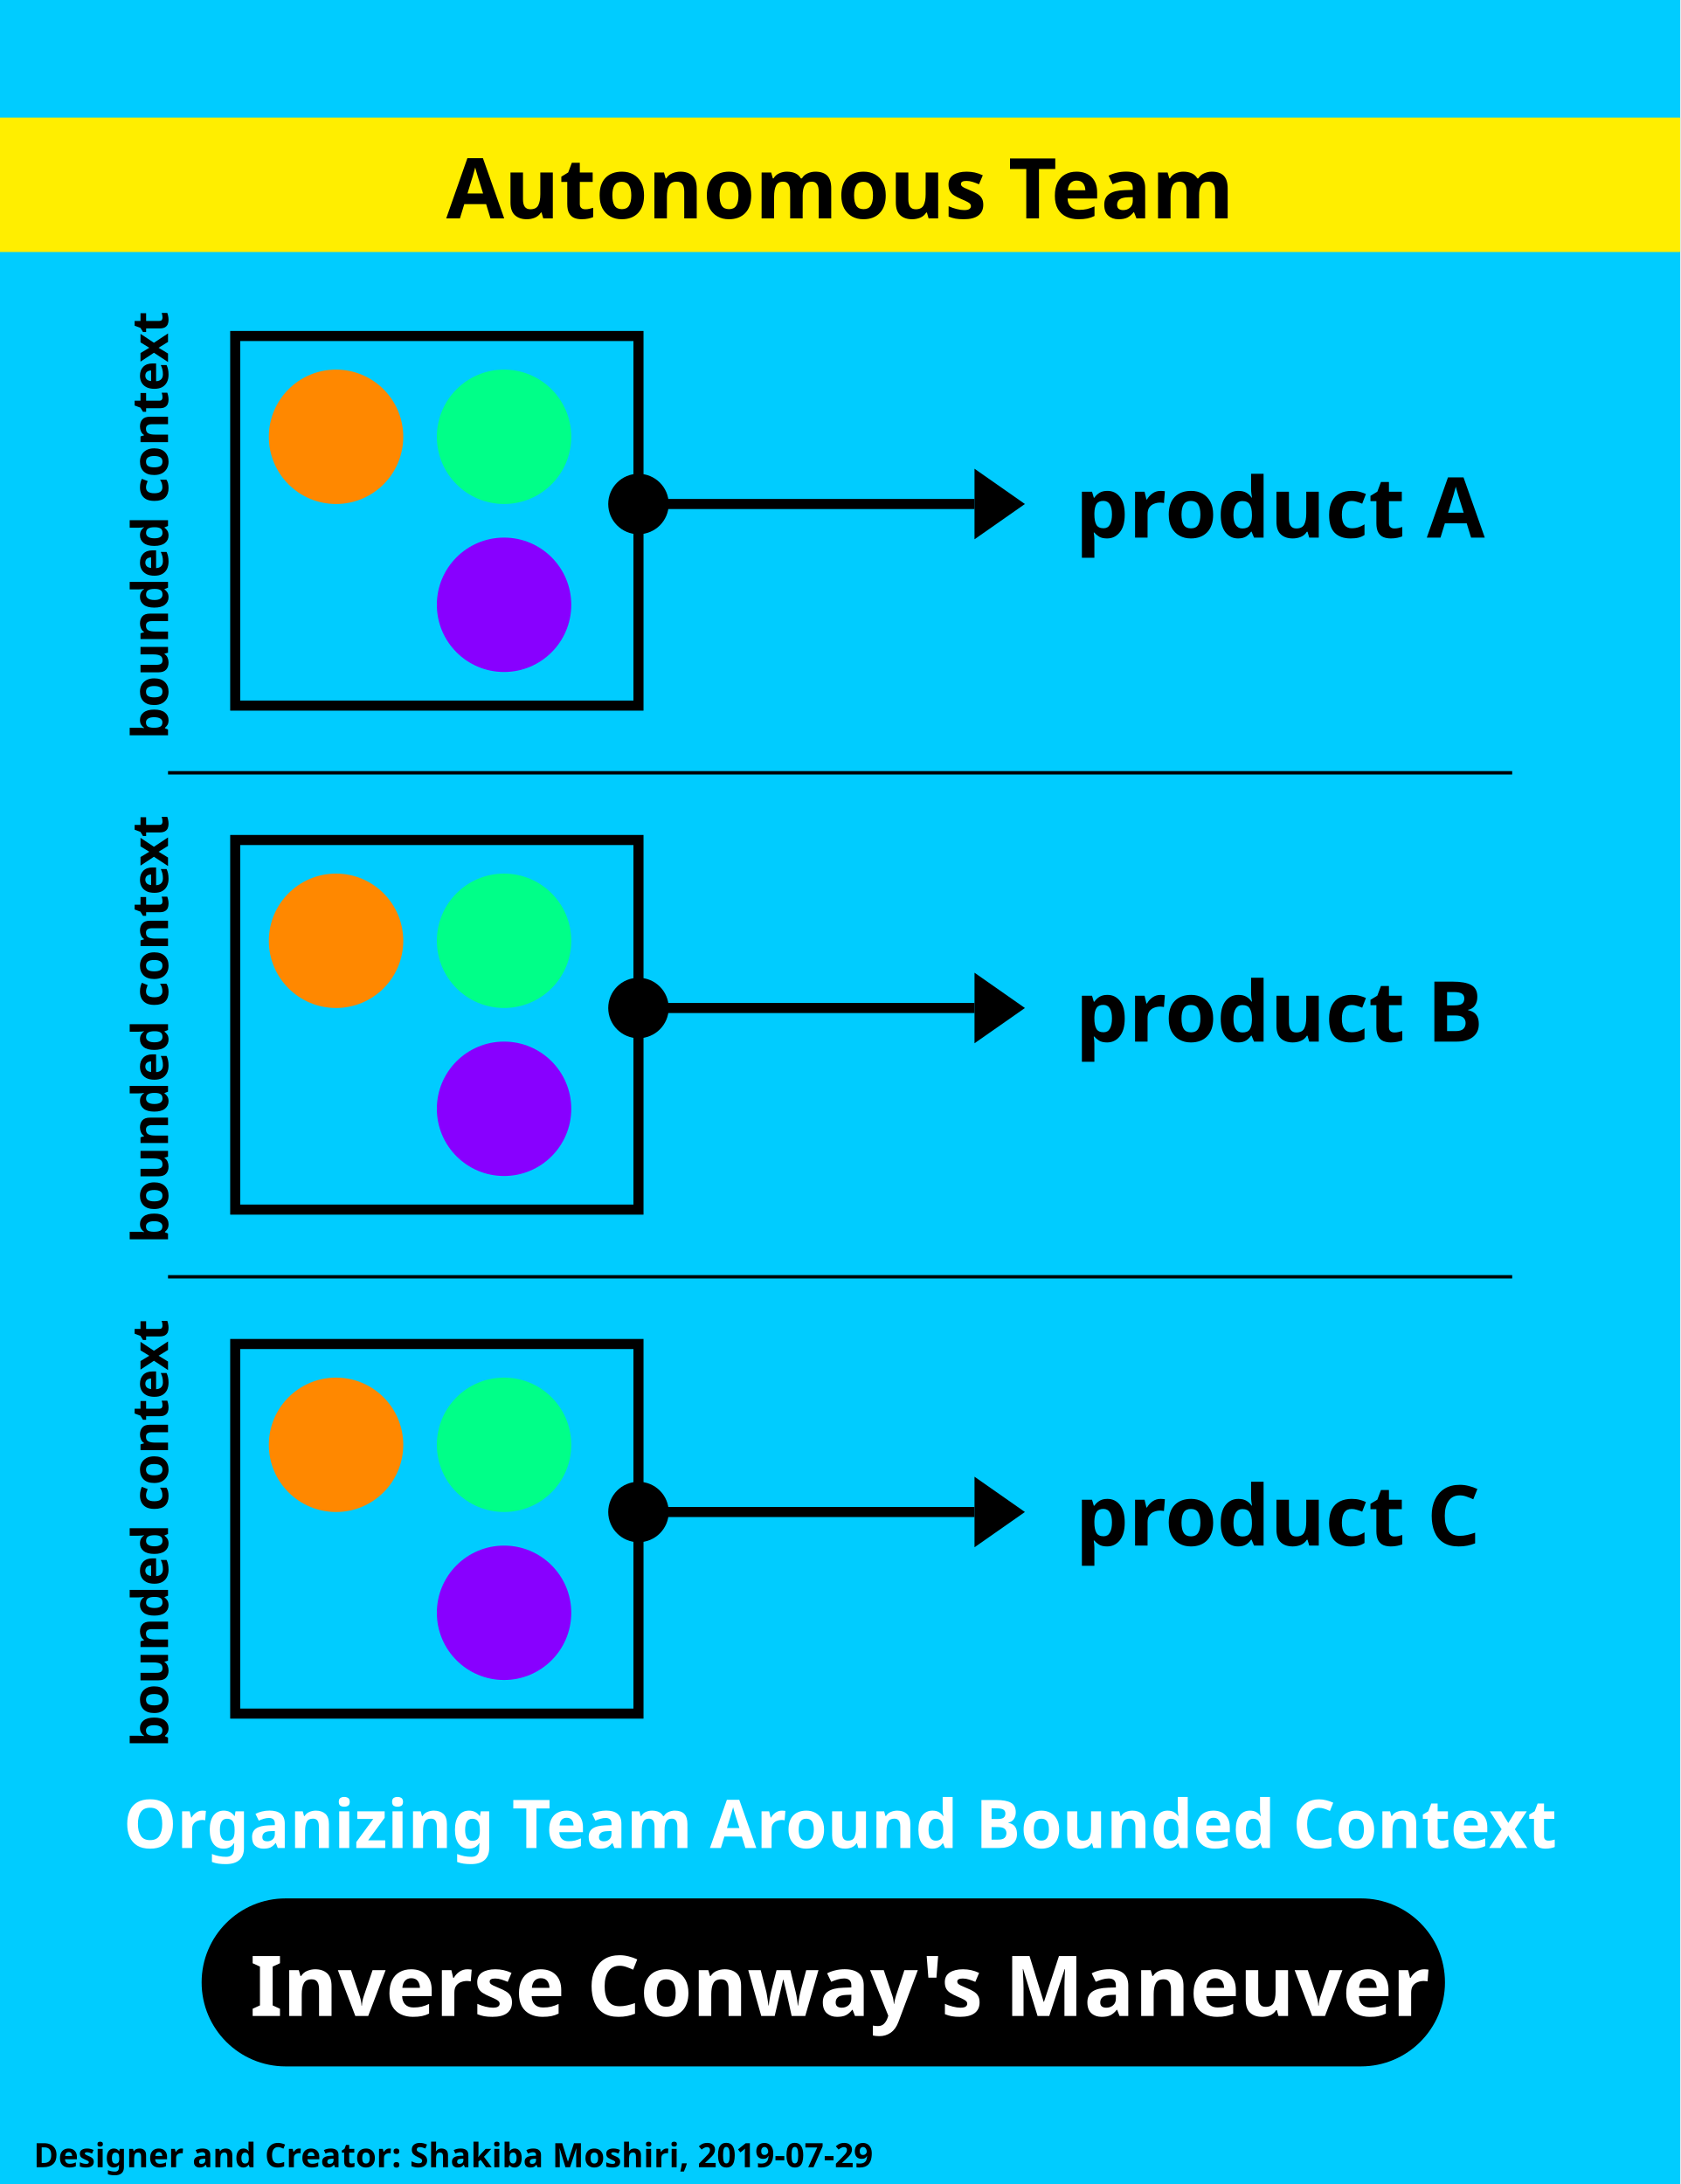
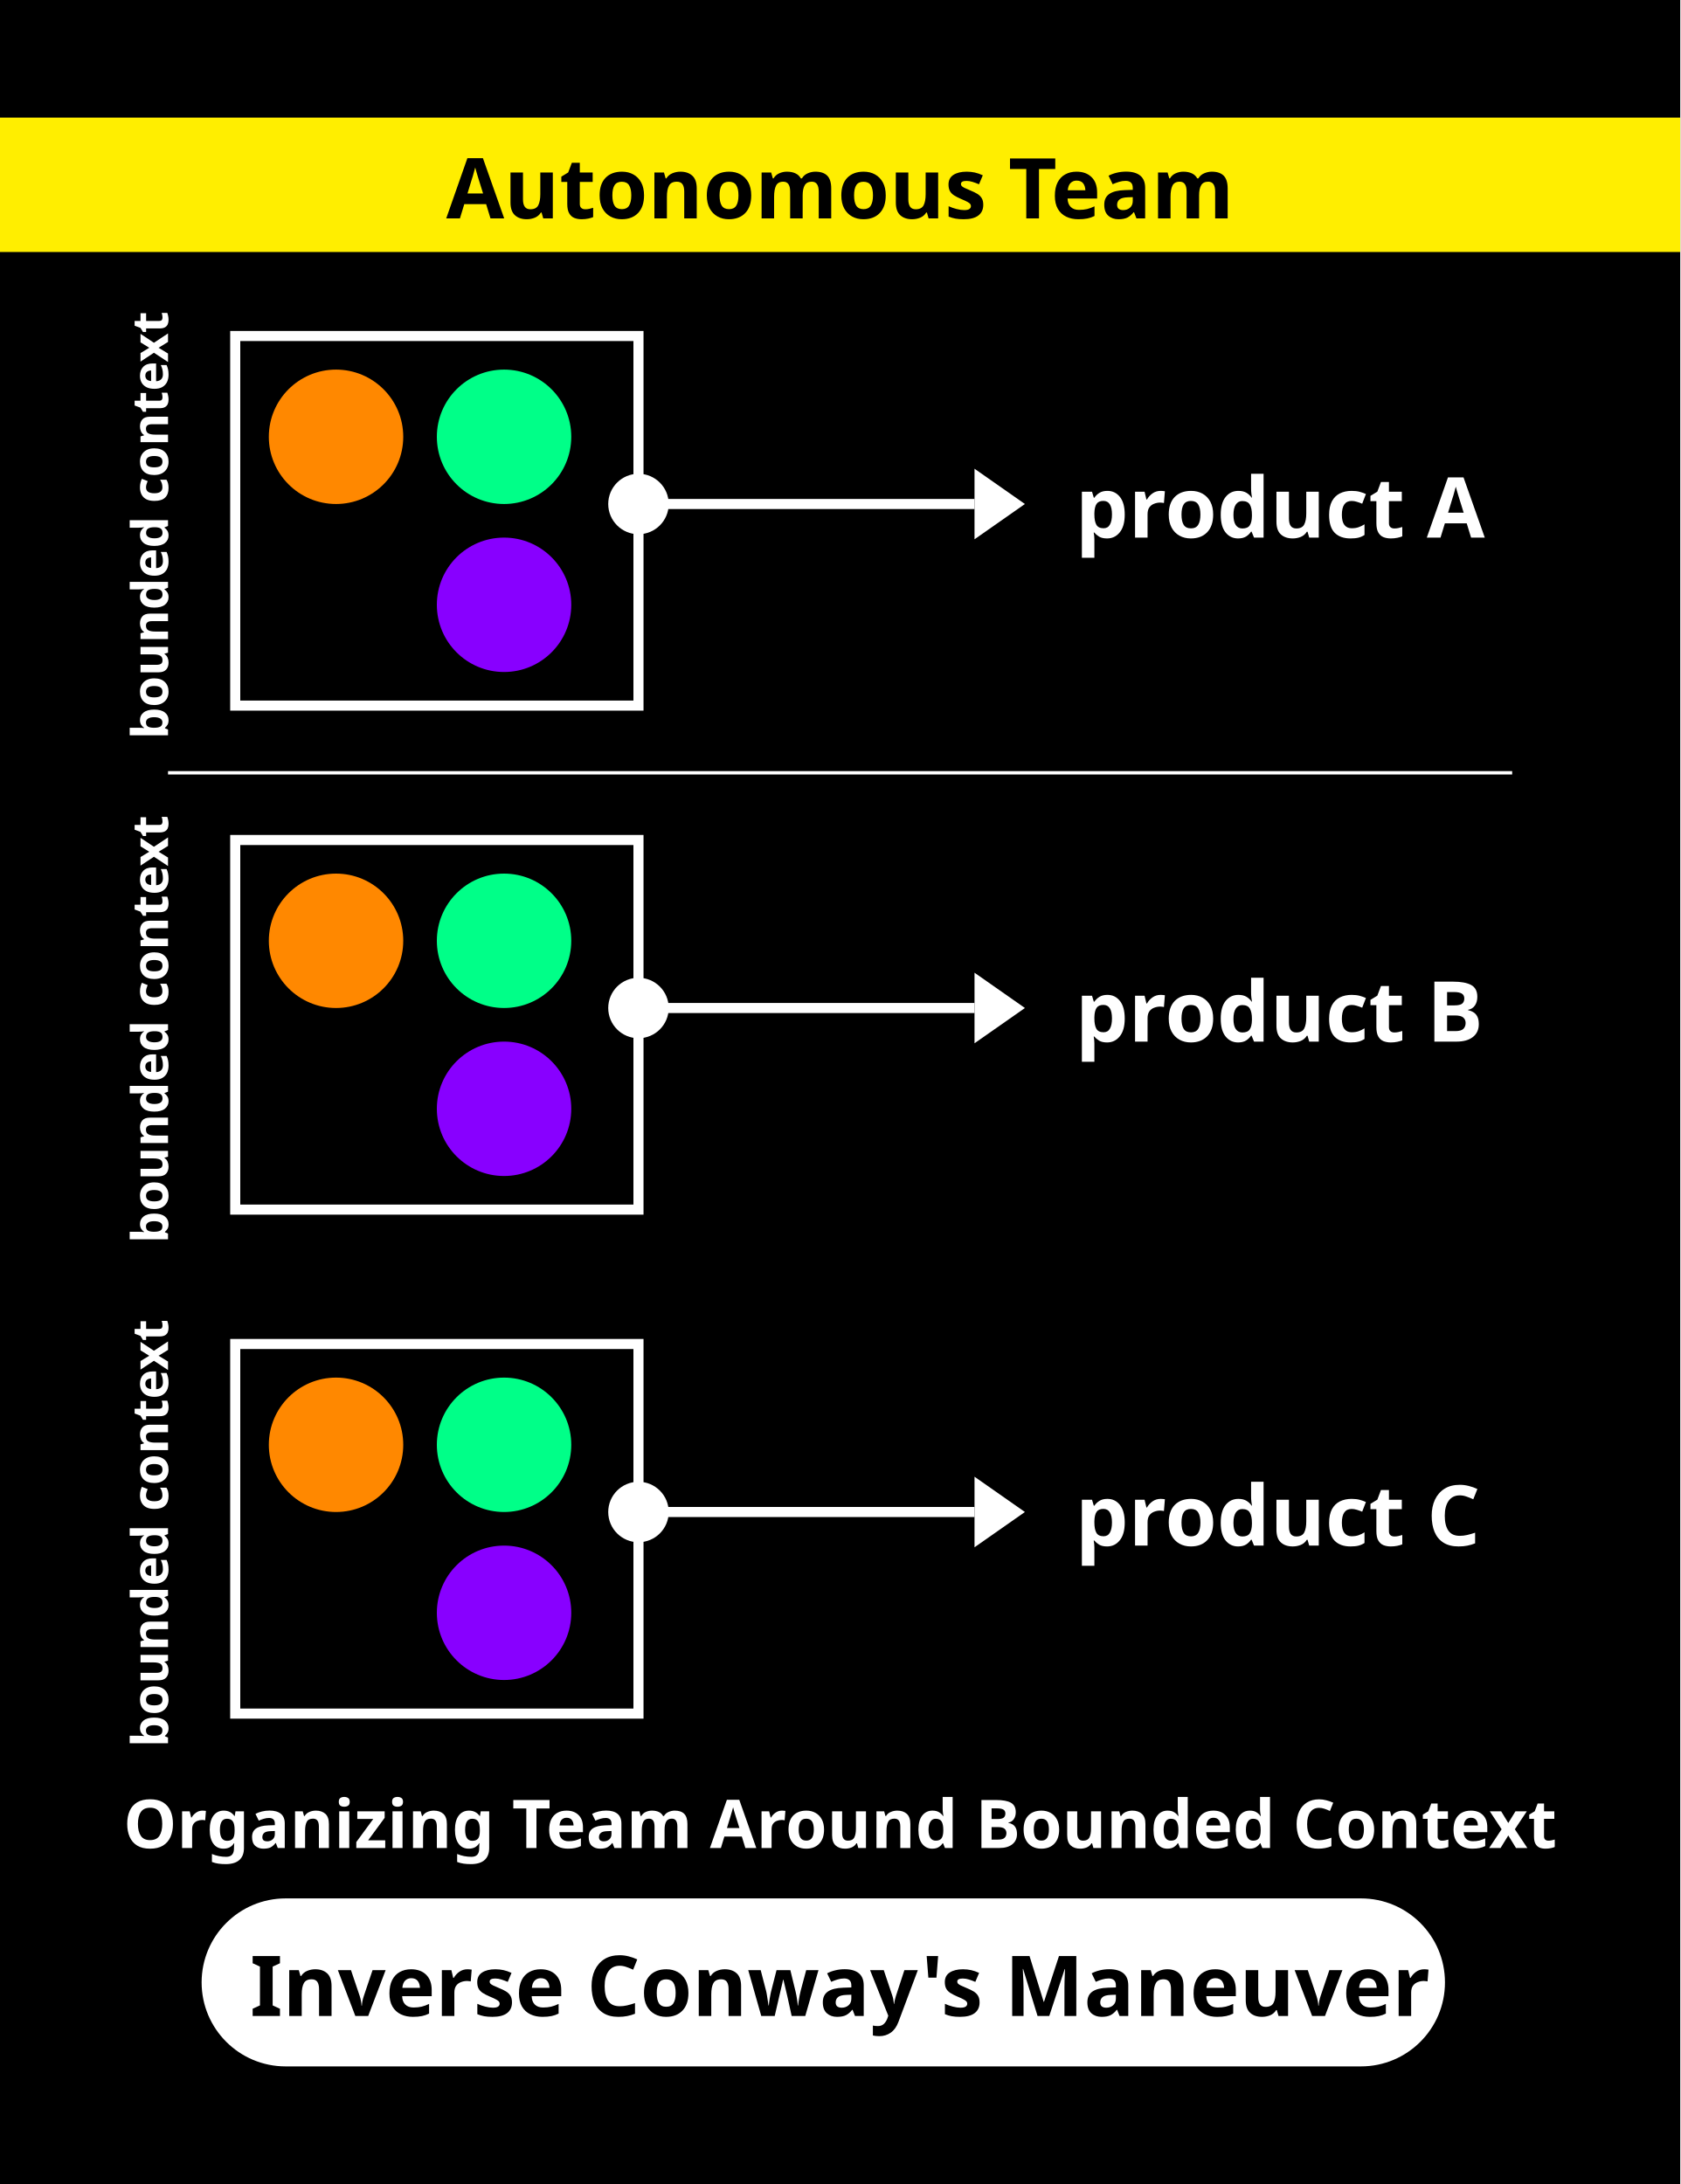
<svg xmlns="http://www.w3.org/2000/svg" viewBox="0 0 500 650" width="500" height="650" font-family="Montserrat">
-   <rect x="0" y="0" width="500" height="650" fill="#0cf" />
+   <rect x="0" y="0" width="500" height="650" fill="#000" />
  <g class="title">
    <rect x="0" y="35" width="500" height="40" fill="#fe0" />
    <text x="250" y="65" font-size="25" text-anchor="middle" fill="#000" style="font-weight: bold">Autonomous Team</text>
  </g>
  <g transform="translate(100,130)">
-     <rect x="-30" y="-30" width="120" height="110" fill="none" stroke="#000" stroke-width="3" />
+     <rect x="-30" y="-30" width="120" height="110" fill="none" stroke="#fff" stroke-width="3" />
    <circle cx="0" cy="0" r="20" fill="#f80" />
    <circle cx="50" cy="0" r="20" fill="#0f8" />
    <circle cx="50" cy="50" r="20" fill="#80f" />
-     <text x="220" y="30" font-size="25" font-weight="bold">product A</text>
-     <line x1="-50" x2="350" y1="100" y2="100" stroke="#000" />
-     <path fill="none" stroke="#000" stroke-width="3" d="M90,20 h100 " marker-start="url(#diamond)" marker-end="url(#arrowhead)" />
-     <text x="-150" y="50" font-size="15" font-weight="bold" transform="rotate(-90,-80,20)">bounded context</text>
+     <text x="220" y="30" font-size="25" font-weight="bold" fill="#fff">product A</text>
+     <line x1="-50" x2="350" y1="100" y2="100" stroke="#fff" />
+     <path fill="none" stroke="#fff" stroke-width="3" d="M90,20 h100 " marker-start="url(#diamond)" marker-end="url(#arrowhead)" />
+     <text x="-150" y="50" font-size="15" font-weight="bold" fill="#fff" transform="rotate(-90,-80,20)">bounded context</text>
  </g>
  <g transform="translate(100,280)">
-     <rect x="-30" y="-30" width="120" height="110" fill="none" stroke="#000" stroke-width="3" />
+     <rect x="-30" y="-30" width="120" height="110" fill="none" stroke="#fff" stroke-width="3" />
    <circle cx="0" cy="0" r="20" fill="#f80" />
    <circle cx="50" cy="0" r="20" fill="#0f8" />
    <circle cx="50" cy="50" r="20" fill="#80f" />
-     <text x="220" y="30" font-size="25" font-weight="bold">product B</text>
+     <text x="220" y="30" font-size="25" font-weight="bold" fill="#fff">product B</text>
    <line x1="-50" x2="350" y1="100" y2="100" stroke="#000" />
-     <path fill="none" stroke="#000" stroke-width="3" d="M90,20 h100 " marker-start="url(#diamond)" marker-end="url(#arrowhead)" />
-     <text x="-150" y="50" font-size="15" font-weight="bold" transform="rotate(-90,-80,20)">bounded context</text>
+     <path fill="none" stroke="#fff" stroke-width="3" d="M90,20 h100 " marker-start="url(#diamond)" marker-end="url(#arrowhead)" />
+     <text x="-150" y="50" font-size="15" font-weight="bold" fill="#fff" transform="rotate(-90,-80,20)">bounded context</text>
  </g>
  <g transform="translate(100,430)">
-     <rect x="-30" y="-30" width="120" height="110" fill="none" stroke="#000" stroke-width="3" />
+     <rect x="-30" y="-30" width="120" height="110" fill="none" stroke="#fff" stroke-width="3" />
    <circle cx="0" cy="0" r="20" fill="#f80" />
    <circle cx="50" cy="0" r="20" fill="#0f8" />
    <circle cx="50" cy="50" r="20" fill="#80f" />
-     <text x="220" y="30" font-size="25" font-weight="bold">product C</text>
-     <path fill="none" stroke="#000" stroke-width="3" d="M90,20 h100 " marker-start="url(#diamond)" marker-end="url(#arrowhead)" />
-     <text x="-150" y="50" font-size="15" font-weight="bold" transform="rotate(-90,-80,20)">bounded context</text>
+     <text x="220" y="30" font-size="25" font-weight="bold" fill="#fff">product C</text>
+     <path fill="none" stroke="#fff" stroke-width="3" d="M90,20 h100 " marker-start="url(#diamond)" marker-end="url(#arrowhead)" />
+     <text x="-150" y="50" font-size="15" font-weight="bold" fill="#fff" transform="rotate(-90,-80,20)">bounded context</text>
  </g>
  <g transform="translate(0,550)">
-     <rect x="60" y="15" width="370" height="50" rx="25" />
+     <rect x="60" y="15" width="370" height="50" rx="25" fill="#fff" />
    <text x="250" y="0" font-size="20" fill="#fff" font-weight="bold" text-anchor="middle">Organizing Team Around Bounded Context</text>
-     <text x="250" y="50" font-size="25" fill="#fff" font-weight="bold" text-anchor="middle">Inverse Conway's Maneuver</text>
+     <text x="250" y="50" font-size="25" font-weight="bold" text-anchor="middle">Inverse Conway's Maneuver</text>
  </g>
  <defs>
    <marker id="arrowhead" markerWidth="10" markerHeight="7" refX="0" refY="3.5" orient="auto">
-       <polygon fill="#000" points="0 0, 5 3.5, 0 7" />
+       <polygon fill="#fff" points="0 0, 5 3.5, 0 7" />
    </marker>
    <marker id="diamond" markerWidth="12" markerHeight="12" refX="6" refY="6">
-       <circle fill="#000" cx="6" cy="6" r="2" stroke="context-stroke" stroke-width="2" />
+       <circle fill="#fff" cx="6" cy="6" r="2" stroke="context-stroke" stroke-width="2" />
    </marker>
  </defs>
  <text x="10" y="645" font-size="10" fill="#000" style="font-weight: bold">Designer and Creator: Shakiba Moshiri, 2019-07-29</text>
</svg>
